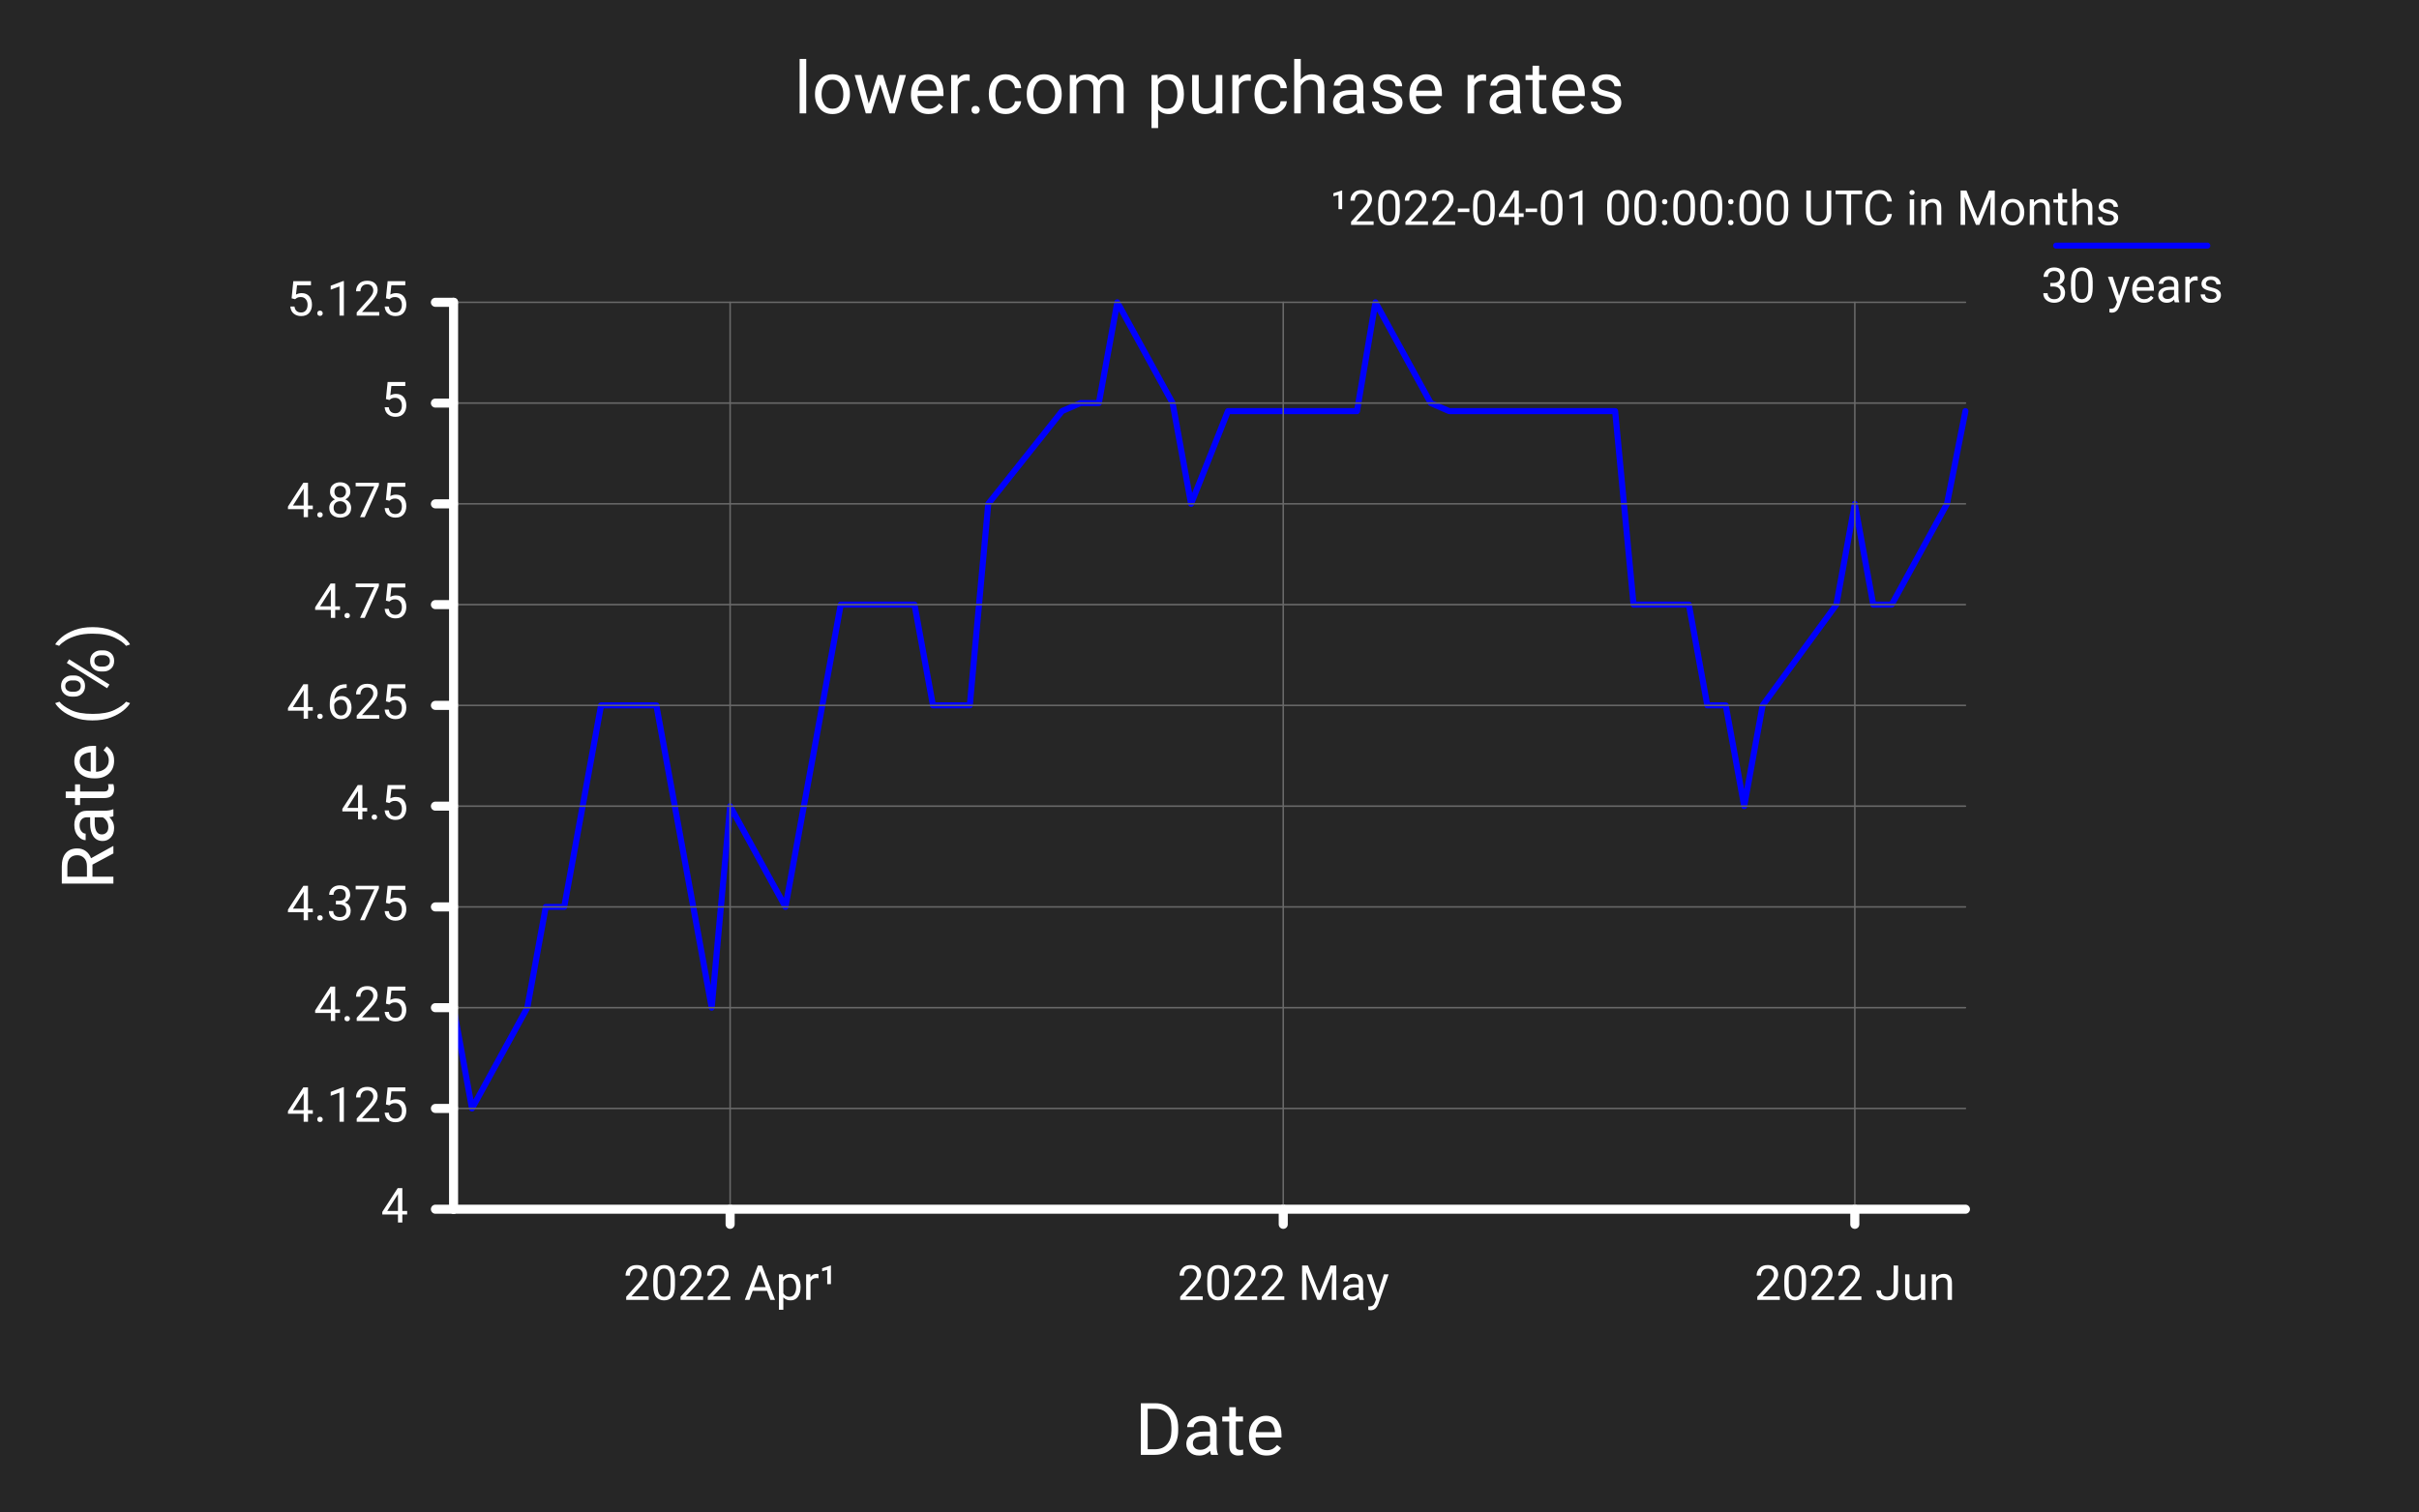
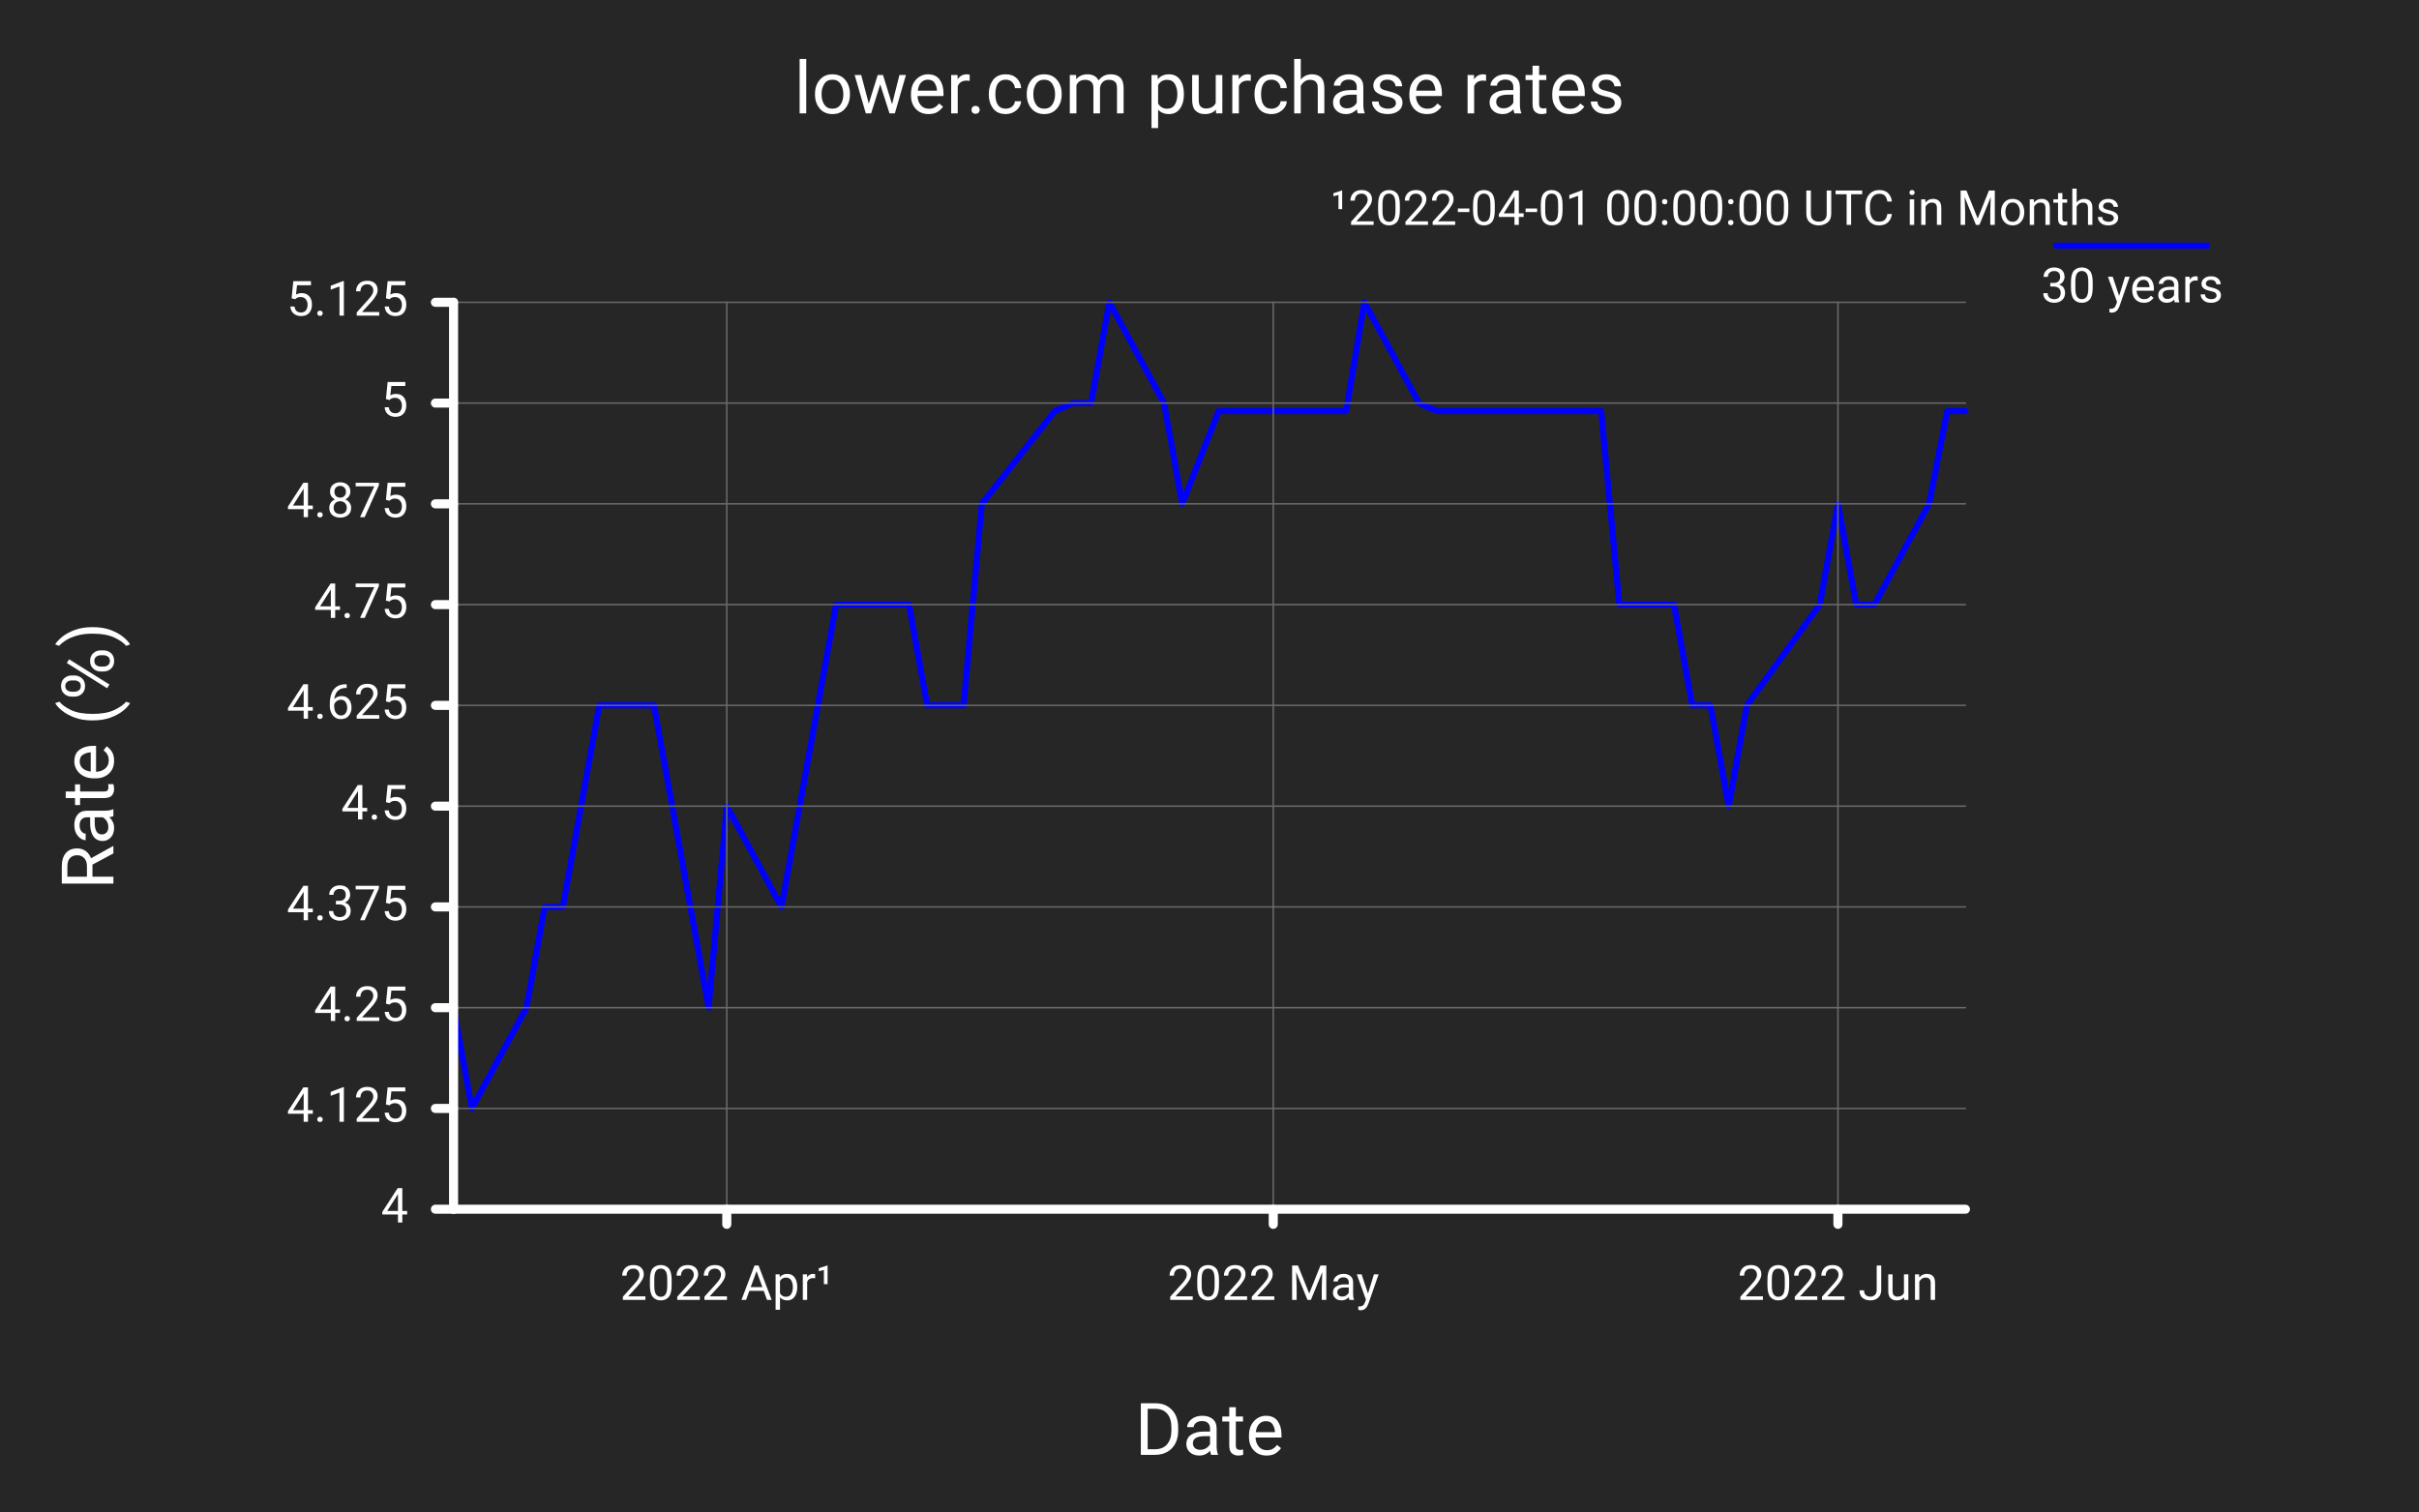
<svg xmlns="http://www.w3.org/2000/svg" class="poloto" width="800" height="500" viewBox="0 0 800 500">
  <style>.poloto{stroke-linecap:round;stroke-linejoin:round;font-family:Roboto,sans-serif;font-size:16px;}.poloto_background{fill:#262626;}.poloto_scatter{stroke-width:7}.poloto_tick_line{stroke:dimgray;stroke-width:0.5}.poloto_line{stroke-width:2}.poloto_text{fill: white;}.poloto_axis_lines{stroke: white;stroke-width:3;fill:none;stroke-dasharray:none}.poloto_title{font-size:24px;dominant-baseline:start;text-anchor:middle;}.poloto_xname{font-size:24px;dominant-baseline:start;text-anchor:middle;}.poloto_yname{font-size:24px;dominant-baseline:start;text-anchor:middle;}.poloto0stroke{stroke:blue;}.poloto1stroke{stroke:red;}.poloto2stroke{stroke:green;}.poloto3stroke{stroke:gold;}.poloto4stroke{stroke:aqua;}.poloto5stroke{stroke:lime;}.poloto6stroke{stroke:orange;}.poloto7stroke{stroke:chocolate;}.poloto0fill{fill:blue;}.poloto1fill{fill:red;}.poloto2fill{fill:green;}.poloto3fill{fill:gold;}.poloto4fill{fill:aqua;}.poloto5fill{fill:lime;}.poloto6fill{fill:orange;}.poloto7fill{fill:chocolate;}</style>
  <circle r="1e5" class="poloto_background" />
  <text class="poloto_text poloto_legend_text" x="675" y="100">30 years</text>
  <line class="poloto_line poloto_legend_icon poloto0stroke poloto0legend" stroke="black" x1="680" x2="730" y1="81.25" y2="81.25" />
-   <path class="poloto_line poloto0stroke" fill="none" stroke="black" d=" M 150.00 333.33 L 156.10 366.67 L 174.39 333.33 L 180.49 300.00 L 186.59 300.00 L 186.59 300.00 L 198.78 233.33 L 217.07 233.33 L 223.17 266.67 L 229.27 300.00 L 235.37 333.33 L 241.46 266.67 L 259.76 300.00 L 265.85 266.67 L 271.95 233.33 L 278.05 200.00 L 284.15 200.00 L 302.44 200.00 L 308.54 233.33 L 314.63 233.33 L 320.73 233.33 L 326.83 166.67 L 351.22 136.00 L 357.32 133.33 L 363.41 133.33 L 369.51 100.00 L 387.80 133.33 L 393.90 166.67 L 406.10 136.00 L 412.20 136.00 L 430.49 136.00 L 436.59 136.00 L 442.68 136.00 L 448.78 136.00 L 454.88 100.00 L 473.17 133.33 L 479.27 136.00 L 479.27 136.00 L 485.37 136.00 L 491.46 136.00 L 497.56 136.00 L 515.85 136.00 L 521.95 136.00 L 528.05 136.00 L 528.05 136.00 L 534.15 136.00 L 540.24 200.00 L 558.54 200.00 L 564.63 233.33 L 570.73 233.33 L 576.83 266.67 L 582.93 233.33 L 607.32 200.00 L 613.41 166.67 L 619.51 200.00 L 625.61 200.00 L 643.90 166.67 L 650.00 136.00" />
+   <path class="poloto_line poloto0stroke" fill="none" stroke="black" d=" M 150.00 333.33 L 156.02 366.67 L 174.10 333.33 L 180.12 300.00 L 186.14 300.00 L 186.14 300.00 L 198.19 233.33 L 216.27 233.33 L 222.29 266.67 L 228.31 300.00 L 234.34 333.33 L 240.36 266.67 L 258.43 300.00 L 264.46 266.67 L 270.48 233.33 L 276.51 200.00 L 282.53 200.00 L 300.60 200.00 L 306.63 233.33 L 312.65 233.33 L 318.67 233.33 L 324.70 166.67 L 348.80 136.00 L 354.82 133.33 L 360.84 133.33 L 366.87 100.00 L 384.94 133.33 L 390.96 166.67 L 403.01 136.00 L 409.04 136.00 L 427.11 136.00 L 433.13 136.00 L 439.16 136.00 L 445.18 136.00 L 451.20 100.00 L 469.28 133.33 L 475.30 136.00 L 475.30 136.00 L 481.33 136.00 L 487.35 136.00 L 493.37 136.00 L 511.45 136.00 L 517.47 136.00 L 523.49 136.00 L 523.49 136.00 L 529.52 136.00 L 535.54 200.00 L 553.61 200.00 L 559.64 233.33 L 565.66 233.33 L 571.69 266.67 L 577.71 233.33 L 601.81 200.00 L 607.83 166.67 L 613.86 200.00 L 619.88 200.00 L 637.95 166.67 L 643.98 136.00 L 650.00 136.00" />
  <text class="poloto_labels poloto_text poloto_title" x="400" y="37.5">lower.com purchase rates</text>
  <text class="poloto_labels poloto_text poloto_xname" x="400" y="481.25">Date</text>
  <text class="poloto_labels poloto_text poloto_yname" transform="rotate(-90,37.5,250)" x="37.5" y="250">Rate (%)</text>
  <text class="poloto_tick_labels poloto_text" dominant-baseline="middle" text-anchor="start" x="150" y="70" />
  <line class="poloto_axis_lines" stroke="black" x1="150" x2="144" y1="400" y2="400" />
  <line class="poloto_tick_line" stroke="black" x1="150" x2="650" y1="400" y2="400" />
  <text class="poloto_tick_labels poloto_text" dominant-baseline="middle" text-anchor="end" x="135" y="400">4</text>
  <line class="poloto_axis_lines" stroke="black" x1="150" x2="144" y1="366.667" y2="366.667" />
  <line class="poloto_tick_line" stroke="black" x1="150" x2="650" y1="366.667" y2="366.667" />
  <text class="poloto_tick_labels poloto_text" dominant-baseline="middle" text-anchor="end" x="135" y="366.667">4.125</text>
  <line class="poloto_axis_lines" stroke="black" x1="150" x2="144" y1="333.333" y2="333.333" />
  <line class="poloto_tick_line" stroke="black" x1="150" x2="650" y1="333.333" y2="333.333" />
  <text class="poloto_tick_labels poloto_text" dominant-baseline="middle" text-anchor="end" x="135" y="333.333">4.25</text>
  <line class="poloto_axis_lines" stroke="black" x1="150" x2="144" y1="300" y2="300" />
  <line class="poloto_tick_line" stroke="black" x1="150" x2="650" y1="300" y2="300" />
  <text class="poloto_tick_labels poloto_text" dominant-baseline="middle" text-anchor="end" x="135" y="300">4.375</text>
  <line class="poloto_axis_lines" stroke="black" x1="150" x2="144" y1="266.667" y2="266.667" />
  <line class="poloto_tick_line" stroke="black" x1="150" x2="650" y1="266.667" y2="266.667" />
  <text class="poloto_tick_labels poloto_text" dominant-baseline="middle" text-anchor="end" x="135" y="266.667">4.5</text>
  <line class="poloto_axis_lines" stroke="black" x1="150" x2="144" y1="233.333" y2="233.333" />
  <line class="poloto_tick_line" stroke="black" x1="150" x2="650" y1="233.333" y2="233.333" />
  <text class="poloto_tick_labels poloto_text" dominant-baseline="middle" text-anchor="end" x="135" y="233.333">4.625</text>
  <line class="poloto_axis_lines" stroke="black" x1="150" x2="144" y1="200" y2="200" />
  <line class="poloto_tick_line" stroke="black" x1="150" x2="650" y1="200" y2="200" />
  <text class="poloto_tick_labels poloto_text" dominant-baseline="middle" text-anchor="end" x="135" y="200">4.75</text>
  <line class="poloto_axis_lines" stroke="black" x1="150" x2="144" y1="166.667" y2="166.667" />
  <line class="poloto_tick_line" stroke="black" x1="150" x2="650" y1="166.667" y2="166.667" />
  <text class="poloto_tick_labels poloto_text" dominant-baseline="middle" text-anchor="end" x="135" y="166.667">4.875</text>
  <line class="poloto_axis_lines" stroke="black" x1="150" x2="144" y1="133.333" y2="133.333" />
  <line class="poloto_tick_line" stroke="black" x1="150" x2="650" y1="133.333" y2="133.333" />
  <text class="poloto_tick_labels poloto_text" dominant-baseline="middle" text-anchor="end" x="135" y="133.333">5</text>
  <line class="poloto_axis_lines" stroke="black" x1="150" x2="144" y1="100" y2="100" />
  <line class="poloto_tick_line" stroke="black" x1="150" x2="650" y1="100" y2="100" />
  <text class="poloto_tick_labels poloto_text" dominant-baseline="middle" text-anchor="end" x="135" y="100">5.125</text>
  <text class="poloto_tick_labels poloto_text" dominant-baseline="middle" text-anchor="start" x="440" y="70">¹2022-04-01 00:00:00 UTC in Months</text>
-   <line class="poloto_axis_lines" stroke="black" x1="241.463" x2="241.463" y1="400" y2="405" />
-   <line class="poloto_tick_line" stroke="black" x1="241.463" x2="241.463" y1="400" y2="100" />
-   <text class="poloto_tick_labels poloto_text" dominant-baseline="start" text-anchor="middle" x="241.463" y="430">2022 Apr¹</text>
-   <line class="poloto_axis_lines" stroke="black" x1="424.39" x2="424.39" y1="400" y2="405" />
-   <line class="poloto_tick_line" stroke="black" x1="424.39" x2="424.39" y1="400" y2="100" />
-   <text class="poloto_tick_labels poloto_text" dominant-baseline="start" text-anchor="middle" x="424.39" y="430">2022 May</text>
-   <line class="poloto_axis_lines" stroke="black" x1="613.415" x2="613.415" y1="400" y2="405" />
-   <line class="poloto_tick_line" stroke="black" x1="613.415" x2="613.415" y1="400" y2="100" />
-   <text class="poloto_tick_labels poloto_text" dominant-baseline="start" text-anchor="middle" x="613.415" y="430">2022 Jun</text>
+   <line class="poloto_axis_lines" stroke="black" x1="240.361" x2="240.361" y1="400" y2="405" />
+   <line class="poloto_tick_line" stroke="black" x1="240.361" x2="240.361" y1="400" y2="100" />
+   <text class="poloto_tick_labels poloto_text" dominant-baseline="start" text-anchor="middle" x="240.361" y="430">2022 Apr¹</text>
+   <line class="poloto_axis_lines" stroke="black" x1="421.084" x2="421.084" y1="400" y2="405" />
+   <line class="poloto_tick_line" stroke="black" x1="421.084" x2="421.084" y1="400" y2="100" />
+   <text class="poloto_tick_labels poloto_text" dominant-baseline="start" text-anchor="middle" x="421.084" y="430">2022 May</text>
+   <line class="poloto_axis_lines" stroke="black" x1="607.831" x2="607.831" y1="400" y2="405" />
+   <line class="poloto_tick_line" stroke="black" x1="607.831" x2="607.831" y1="400" y2="100" />
+   <text class="poloto_tick_labels poloto_text" dominant-baseline="start" text-anchor="middle" x="607.831" y="430">2022 Jun</text>
  <path stroke="black" fill="none" class="poloto_axis_lines" d=" M 150 400 L 650 400" />
  <path stroke="black" fill="none" class="poloto_axis_lines" d=" M 150 400 L 150 100" />
</svg>
